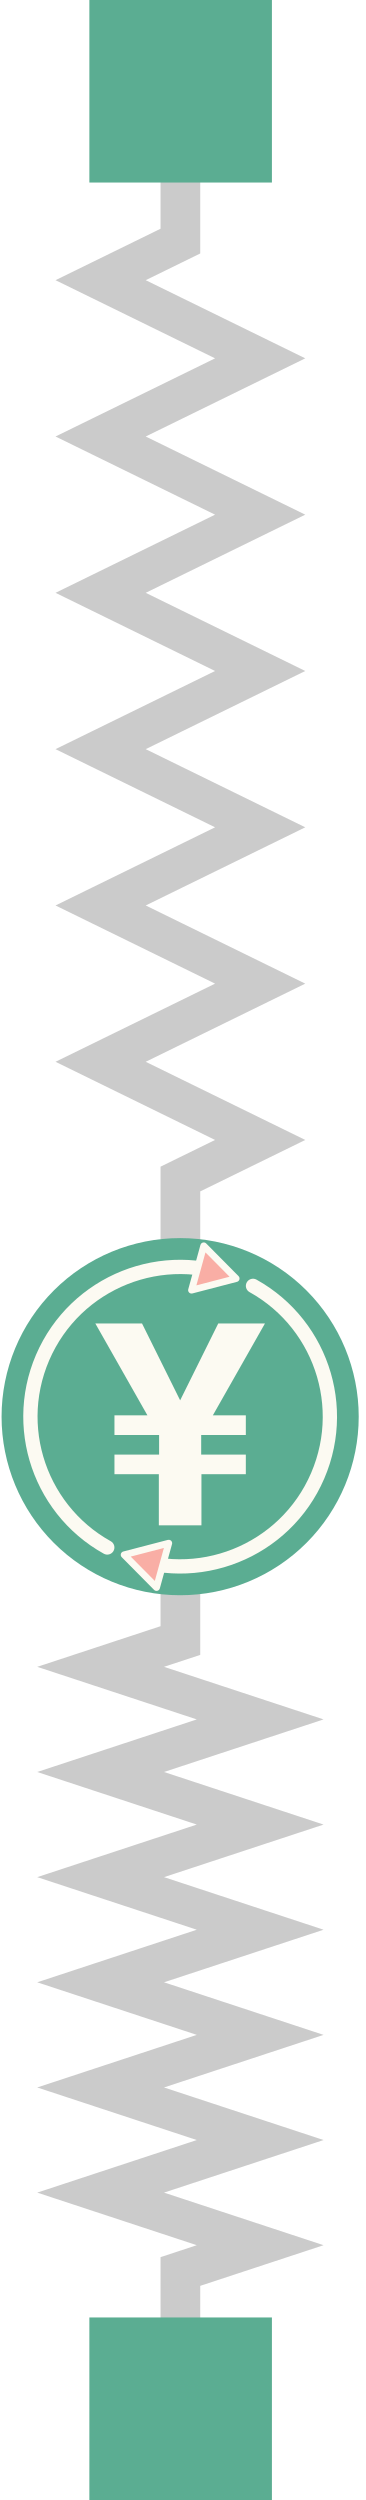
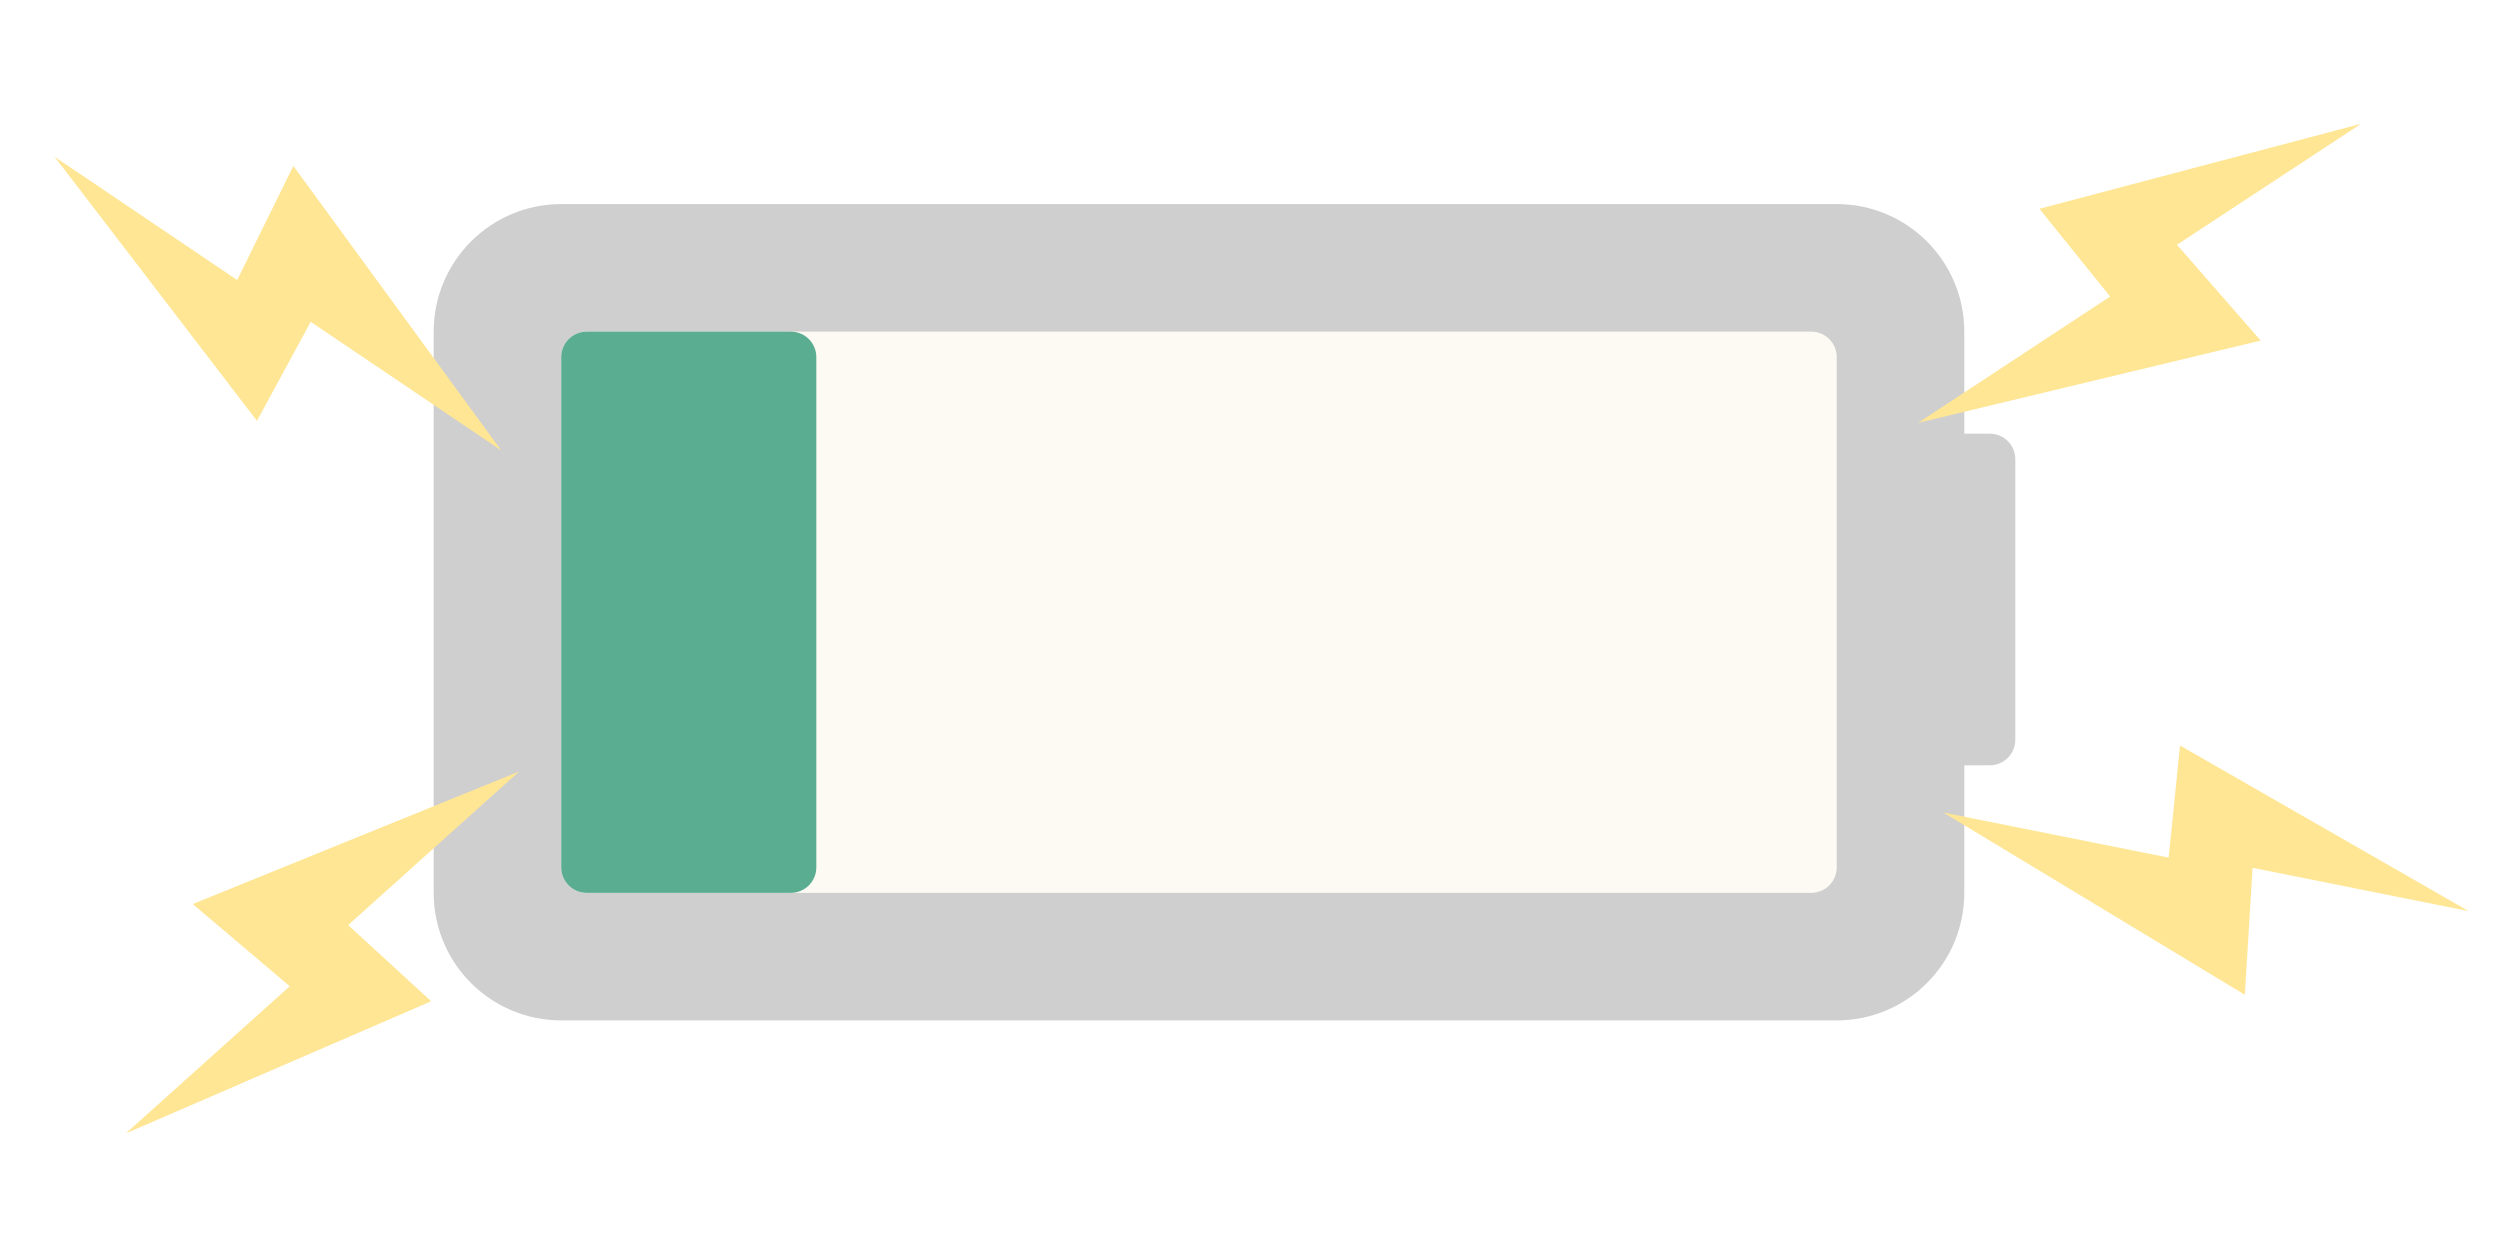
- <svg xmlns="http://www.w3.org/2000/svg" width="46" height="315" viewBox="0 0 46 315" fill="none">
-   <path d="M22.728 25.134V30.379L12.677 35.303L32.78 45.151L12.677 54.999L32.78 64.848L12.677 74.696L32.78 84.544L12.677 94.393L32.78 104.241L12.677 114.089L32.78 123.938L12.677 133.786L32.78 143.634L22.728 148.558V153.803" stroke="#CBCBCB" stroke-width="5" stroke-linecap="square" />
-   <path d="M22.728 203.18V206.708L12.677 210.021L32.78 216.646L12.677 223.271L32.78 229.896L12.677 236.52L32.78 243.145L12.677 249.77L32.78 256.395L12.677 263.02L32.78 269.645L12.677 276.27L32.78 282.895L22.728 286.208V289.736" stroke="#CBCBCB" stroke-width="5" stroke-linecap="square" />
-   <path d="M45.198 178.5C45.198 184.467 42.827 190.19 38.608 194.41C34.388 198.629 28.665 201 22.698 201C16.73 201 11.007 198.629 6.788 194.41C2.568 190.19 0.198 184.467 0.198 178.5C0.198 172.533 2.568 166.81 6.788 162.59C11.007 158.371 16.73 156 22.698 156C28.665 156 34.388 158.371 38.608 162.59C42.827 166.81 45.198 172.533 45.198 178.5Z" fill="#5BAD92" />
-   <path d="M31.631 161.154C31.401 161.219 31.207 161.373 31.091 161.582C30.975 161.79 30.947 162.037 31.012 162.266C31.078 162.496 31.232 162.69 31.441 162.806C31.971 163.1 32.482 163.419 32.972 163.76C33.462 164.101 33.931 164.463 34.378 164.846C34.826 165.229 35.252 165.631 35.656 166.052C36.06 166.473 36.441 166.911 36.8 167.366C37.158 167.821 37.493 168.293 37.805 168.778C38.117 169.263 38.404 169.763 38.667 170.274C38.931 170.786 39.169 171.31 39.382 171.844C39.595 172.378 39.782 172.922 39.944 173.474C40.105 174.026 40.24 174.587 40.348 175.153C40.456 175.72 40.537 176.292 40.59 176.869C40.643 177.446 40.668 178.027 40.665 178.61C40.662 179.194 40.63 179.779 40.569 180.365C40.507 180.95 40.417 181.536 40.296 182.12C40.175 182.705 40.024 183.287 39.842 183.867C39.66 184.446 39.447 185.022 39.202 185.592C38.956 186.162 38.686 186.713 38.391 187.244C38.096 187.775 37.777 188.285 37.437 188.775C37.096 189.265 36.733 189.734 36.351 190.181C36.351 190.181 36.351 190.182 36.351 190.182C35.968 190.629 35.565 191.055 35.145 191.459C34.724 191.863 34.285 192.244 33.83 192.603C33.375 192.961 32.904 193.297 32.419 193.608C31.933 193.92 31.434 194.208 30.922 194.471C30.411 194.734 29.887 194.973 29.353 195.186C28.819 195.399 28.275 195.586 27.723 195.748C27.171 195.909 26.61 196.044 26.044 196.152C25.477 196.26 24.905 196.341 24.328 196.394C23.751 196.447 23.17 196.472 22.587 196.469C22.004 196.466 21.419 196.434 20.833 196.372C20.247 196.311 19.662 196.22 19.077 196.1C18.493 195.979 17.91 195.828 17.331 195.646C17.219 195.61 17.1 195.597 16.982 195.608C16.864 195.618 16.75 195.652 16.645 195.706C16.54 195.761 16.447 195.836 16.372 195.926C16.296 196.017 16.238 196.122 16.203 196.234C16.167 196.347 16.154 196.466 16.165 196.583C16.175 196.701 16.209 196.816 16.263 196.92C16.318 197.025 16.393 197.118 16.483 197.194C16.574 197.27 16.679 197.327 16.791 197.363C17.428 197.563 18.069 197.729 18.713 197.862C19.356 197.995 20.001 198.095 20.646 198.163C21.29 198.23 21.935 198.265 22.577 198.269C23.219 198.273 23.858 198.245 24.493 198.186C25.128 198.128 25.758 198.039 26.381 197.92C27.004 197.801 27.62 197.653 28.228 197.475C28.835 197.298 29.433 197.092 30.02 196.857C30.607 196.623 31.183 196.361 31.746 196.072C32.308 195.782 32.858 195.466 33.391 195.123C33.925 194.78 34.443 194.411 34.944 194.017C35.445 193.622 35.928 193.202 36.391 192.758C36.854 192.313 37.298 191.844 37.719 191.351C38.14 190.858 38.539 190.342 38.914 189.803C39.289 189.264 39.64 188.702 39.964 188.118C40.288 187.534 40.586 186.929 40.855 186.302C41.124 185.676 41.358 185.043 41.559 184.406C41.759 183.77 41.925 183.128 42.058 182.485C42.191 181.842 42.291 181.197 42.359 180.552C42.359 180.552 42.359 180.552 42.359 180.552C42.426 179.907 42.461 179.262 42.465 178.62C42.469 177.978 42.441 177.339 42.382 176.704C42.324 176.069 42.235 175.439 42.116 174.816C41.997 174.193 41.849 173.577 41.672 172.97C41.494 172.362 41.288 171.764 41.054 171.177C40.82 170.59 40.558 170.014 40.268 169.451C39.979 168.889 39.663 168.339 39.32 167.805C38.977 167.272 38.608 166.753 38.213 166.253C37.819 165.752 37.399 165.269 36.954 164.806C36.51 164.342 36.041 163.899 35.548 163.478C35.055 163.056 34.539 162.657 34 162.282C33.461 161.907 32.899 161.556 32.315 161.232C32.106 161.116 31.86 161.088 31.631 161.154V161.154Z" fill="#FCFAF2" />
-   <path d="M22.818 158.731C22.177 158.728 21.537 158.756 20.902 158.814C20.268 158.872 19.638 158.961 19.015 159.08C18.391 159.199 17.775 159.348 17.168 159.525C16.561 159.702 15.962 159.909 15.375 160.143C14.788 160.377 14.212 160.639 13.65 160.928C13.087 161.218 12.538 161.534 12.004 161.877C11.47 162.22 10.952 162.589 10.451 162.983C9.951 163.378 9.468 163.798 9.004 164.243C8.541 164.687 8.098 165.156 7.677 165.649C7.255 166.142 6.856 166.658 6.481 167.197C6.106 167.737 5.755 168.299 5.431 168.883C5.107 169.466 4.809 170.072 4.54 170.698C4.271 171.324 4.037 171.957 3.837 172.594C3.636 173.231 3.47 173.872 3.337 174.515C3.204 175.158 3.104 175.803 3.037 176.448C2.969 177.093 2.934 177.738 2.93 178.38C2.927 179.022 2.955 179.661 3.013 180.296C3.072 180.931 3.161 181.561 3.279 182.184C3.398 182.807 3.546 183.424 3.724 184.031C3.901 184.638 4.107 185.236 4.342 185.823C4.576 186.41 4.838 186.986 5.127 187.549C5.416 188.112 5.733 188.661 6.076 189.195C6.418 189.729 6.788 190.247 7.182 190.748C7.577 191.248 7.996 191.731 8.441 192.195C8.886 192.658 9.354 193.101 9.847 193.522C10.34 193.944 10.857 194.343 11.396 194.718C11.935 195.093 12.497 195.444 13.081 195.768C13.289 195.884 13.535 195.912 13.765 195.847C13.994 195.781 14.188 195.627 14.304 195.418C14.42 195.21 14.448 194.964 14.383 194.734C14.317 194.505 14.163 194.311 13.955 194.195C13.424 193.9 12.913 193.581 12.424 193.24C11.934 192.9 11.464 192.537 11.017 192.155C10.569 191.772 10.143 191.369 9.74 190.948C9.336 190.528 8.954 190.089 8.596 189.634C8.237 189.179 7.902 188.707 7.59 188.222C7.279 187.737 6.991 187.237 6.728 186.726C6.465 186.214 6.226 185.69 6.013 185.157C5.8 184.623 5.613 184.078 5.452 183.526C5.291 182.974 5.155 182.414 5.047 181.847C4.939 181.281 4.859 180.708 4.806 180.131C4.752 179.554 4.727 178.973 4.73 178.39C4.734 177.807 4.766 177.221 4.827 176.636C4.888 176.05 4.979 175.464 5.1 174.88C5.221 174.296 5.372 173.713 5.554 173.134C5.736 172.554 5.949 171.979 6.194 171.408C6.439 170.838 6.71 170.287 7.005 169.756C7.299 169.226 7.618 168.715 7.959 168.225C8.3 167.735 8.662 167.266 9.045 166.819C9.427 166.371 9.83 165.945 10.251 165.541C10.671 165.137 11.11 164.756 11.565 164.397C12.02 164.039 12.491 163.703 12.977 163.392C13.462 163.08 13.961 162.792 14.473 162.529C14.985 162.266 15.508 162.028 16.042 161.815C16.576 161.602 17.12 161.414 17.672 161.253C18.225 161.091 18.785 160.956 19.352 160.848C19.918 160.74 20.491 160.66 21.067 160.606C21.644 160.553 22.225 160.528 22.808 160.531C23.391 160.535 23.977 160.566 24.562 160.628C25.148 160.689 25.734 160.78 26.318 160.901C26.902 161.021 27.485 161.172 28.064 161.355C28.177 161.39 28.295 161.403 28.413 161.393C28.531 161.382 28.645 161.349 28.75 161.294C28.855 161.239 28.948 161.165 29.024 161.074C29.1 160.983 29.157 160.879 29.193 160.766C29.228 160.653 29.241 160.535 29.231 160.417C29.22 160.299 29.187 160.185 29.132 160.08C29.077 159.975 29.003 159.882 28.912 159.806C28.821 159.73 28.717 159.673 28.604 159.637C27.967 159.437 27.326 159.271 26.683 159.138C26.04 159.005 25.395 158.905 24.75 158.838C24.105 158.77 23.46 158.735 22.818 158.731Z" fill="#FCFAF2" />
-   <path d="M29.752 161.096L24.134 162.559L25.672 156.973L29.752 161.096Z" fill="#F9AEA5" />
-   <path d="M25.712 156.546C25.612 156.537 25.511 156.563 25.428 156.62C25.345 156.678 25.285 156.762 25.258 156.859L23.72 162.445C23.7 162.518 23.699 162.595 23.718 162.667C23.738 162.74 23.775 162.807 23.828 162.86C23.881 162.914 23.948 162.952 24.02 162.972C24.093 162.992 24.17 162.993 24.242 162.974L29.861 161.511C29.934 161.492 30.001 161.454 30.054 161.401C30.108 161.349 30.147 161.283 30.167 161.21C30.187 161.138 30.187 161.061 30.168 160.988C30.149 160.915 30.111 160.849 30.058 160.795L25.978 156.672C25.907 156.6 25.813 156.556 25.712 156.546ZM25.889 157.802L28.924 160.869L24.745 161.957L25.889 157.802Z" fill="#FCFAF2" />
-   <path d="M15.643 195.904L21.261 194.441L19.723 200.027L15.643 195.904Z" fill="#F9AEA5" />
-   <path d="M21.331 194.018C21.272 194.009 21.211 194.011 21.153 194.026L15.534 195.489C15.461 195.508 15.395 195.546 15.341 195.599C15.287 195.652 15.249 195.718 15.229 195.79C15.209 195.863 15.208 195.939 15.227 196.012C15.246 196.085 15.284 196.151 15.337 196.205L19.418 200.328C19.471 200.382 19.537 200.42 19.609 200.44C19.682 200.46 19.759 200.461 19.832 200.442C19.904 200.423 19.971 200.385 20.025 200.332C20.078 200.279 20.117 200.213 20.137 200.141L21.676 194.555C21.692 194.497 21.695 194.436 21.686 194.377C21.677 194.317 21.655 194.261 21.623 194.21C21.59 194.16 21.548 194.116 21.497 194.083C21.447 194.05 21.391 194.028 21.331 194.018ZM20.65 195.043L19.506 199.198L16.471 196.131L20.65 195.043Z" fill="#FCFAF2" />
-   <path d="M22.698 192.196H25.381V185.753H30.974V183.28H25.349V180.807H30.974V178.333H26.82L33.383 166.759H27.499L22.698 176.442L22.698 192.196ZM22.698 192.196H20.014V185.753H14.421V183.28H20.046V180.807H14.421V178.333H18.575L12.012 166.759H17.896L22.698 176.442" fill="#FCFAF2" />
-   <path d="M34.261 0H11.261V23H34.261V0Z" fill="#5BAD92" />
-   <path d="M34.261 292H11.261V315H34.261V292Z" fill="#5BAD92" />
+ <svg xmlns="http://www.w3.org/2000/svg" width="98" height="49" viewBox="0 0 98 49" fill="none">
+   <rect x="17" y="8" width="60" height="32" rx="5" fill="#CFCFCF" />
+   <rect x="69" y="17" width="10" height="13" rx="1" fill="#CFCFCF" />
+   <rect x="22" y="13" width="50" height="22" rx="1" fill="#FCFAF2" />
+   <rect x="22" y="13" width="10" height="22" rx="1" fill="#5BAD92" />
+   <path d="M87.997 38.995L88.302 34.018L96.771 35.716L85.457 29.224L85.012 33.619L76.178 31.851L87.997 38.995Z" fill="#FFE694" />
+   <path d="M88.618 13.35L85.338 9.595L92.556 4.851L79.945 8.185L82.717 11.624L75.191 16.575L88.618 13.35Z" fill="#FFE694" />
+   <path d="M7.554 35.438L11.359 38.661L4.931 44.43L16.902 39.249L13.648 36.263L20.35 30.243L7.554 35.438Z" fill="#FFE694" />
+   <path d="M11.499 6.505L9.297 10.978L2.139 6.144L10.073 16.498L12.179 12.616L19.647 17.655L11.499 6.505Z" fill="#FFE694" />
</svg>
